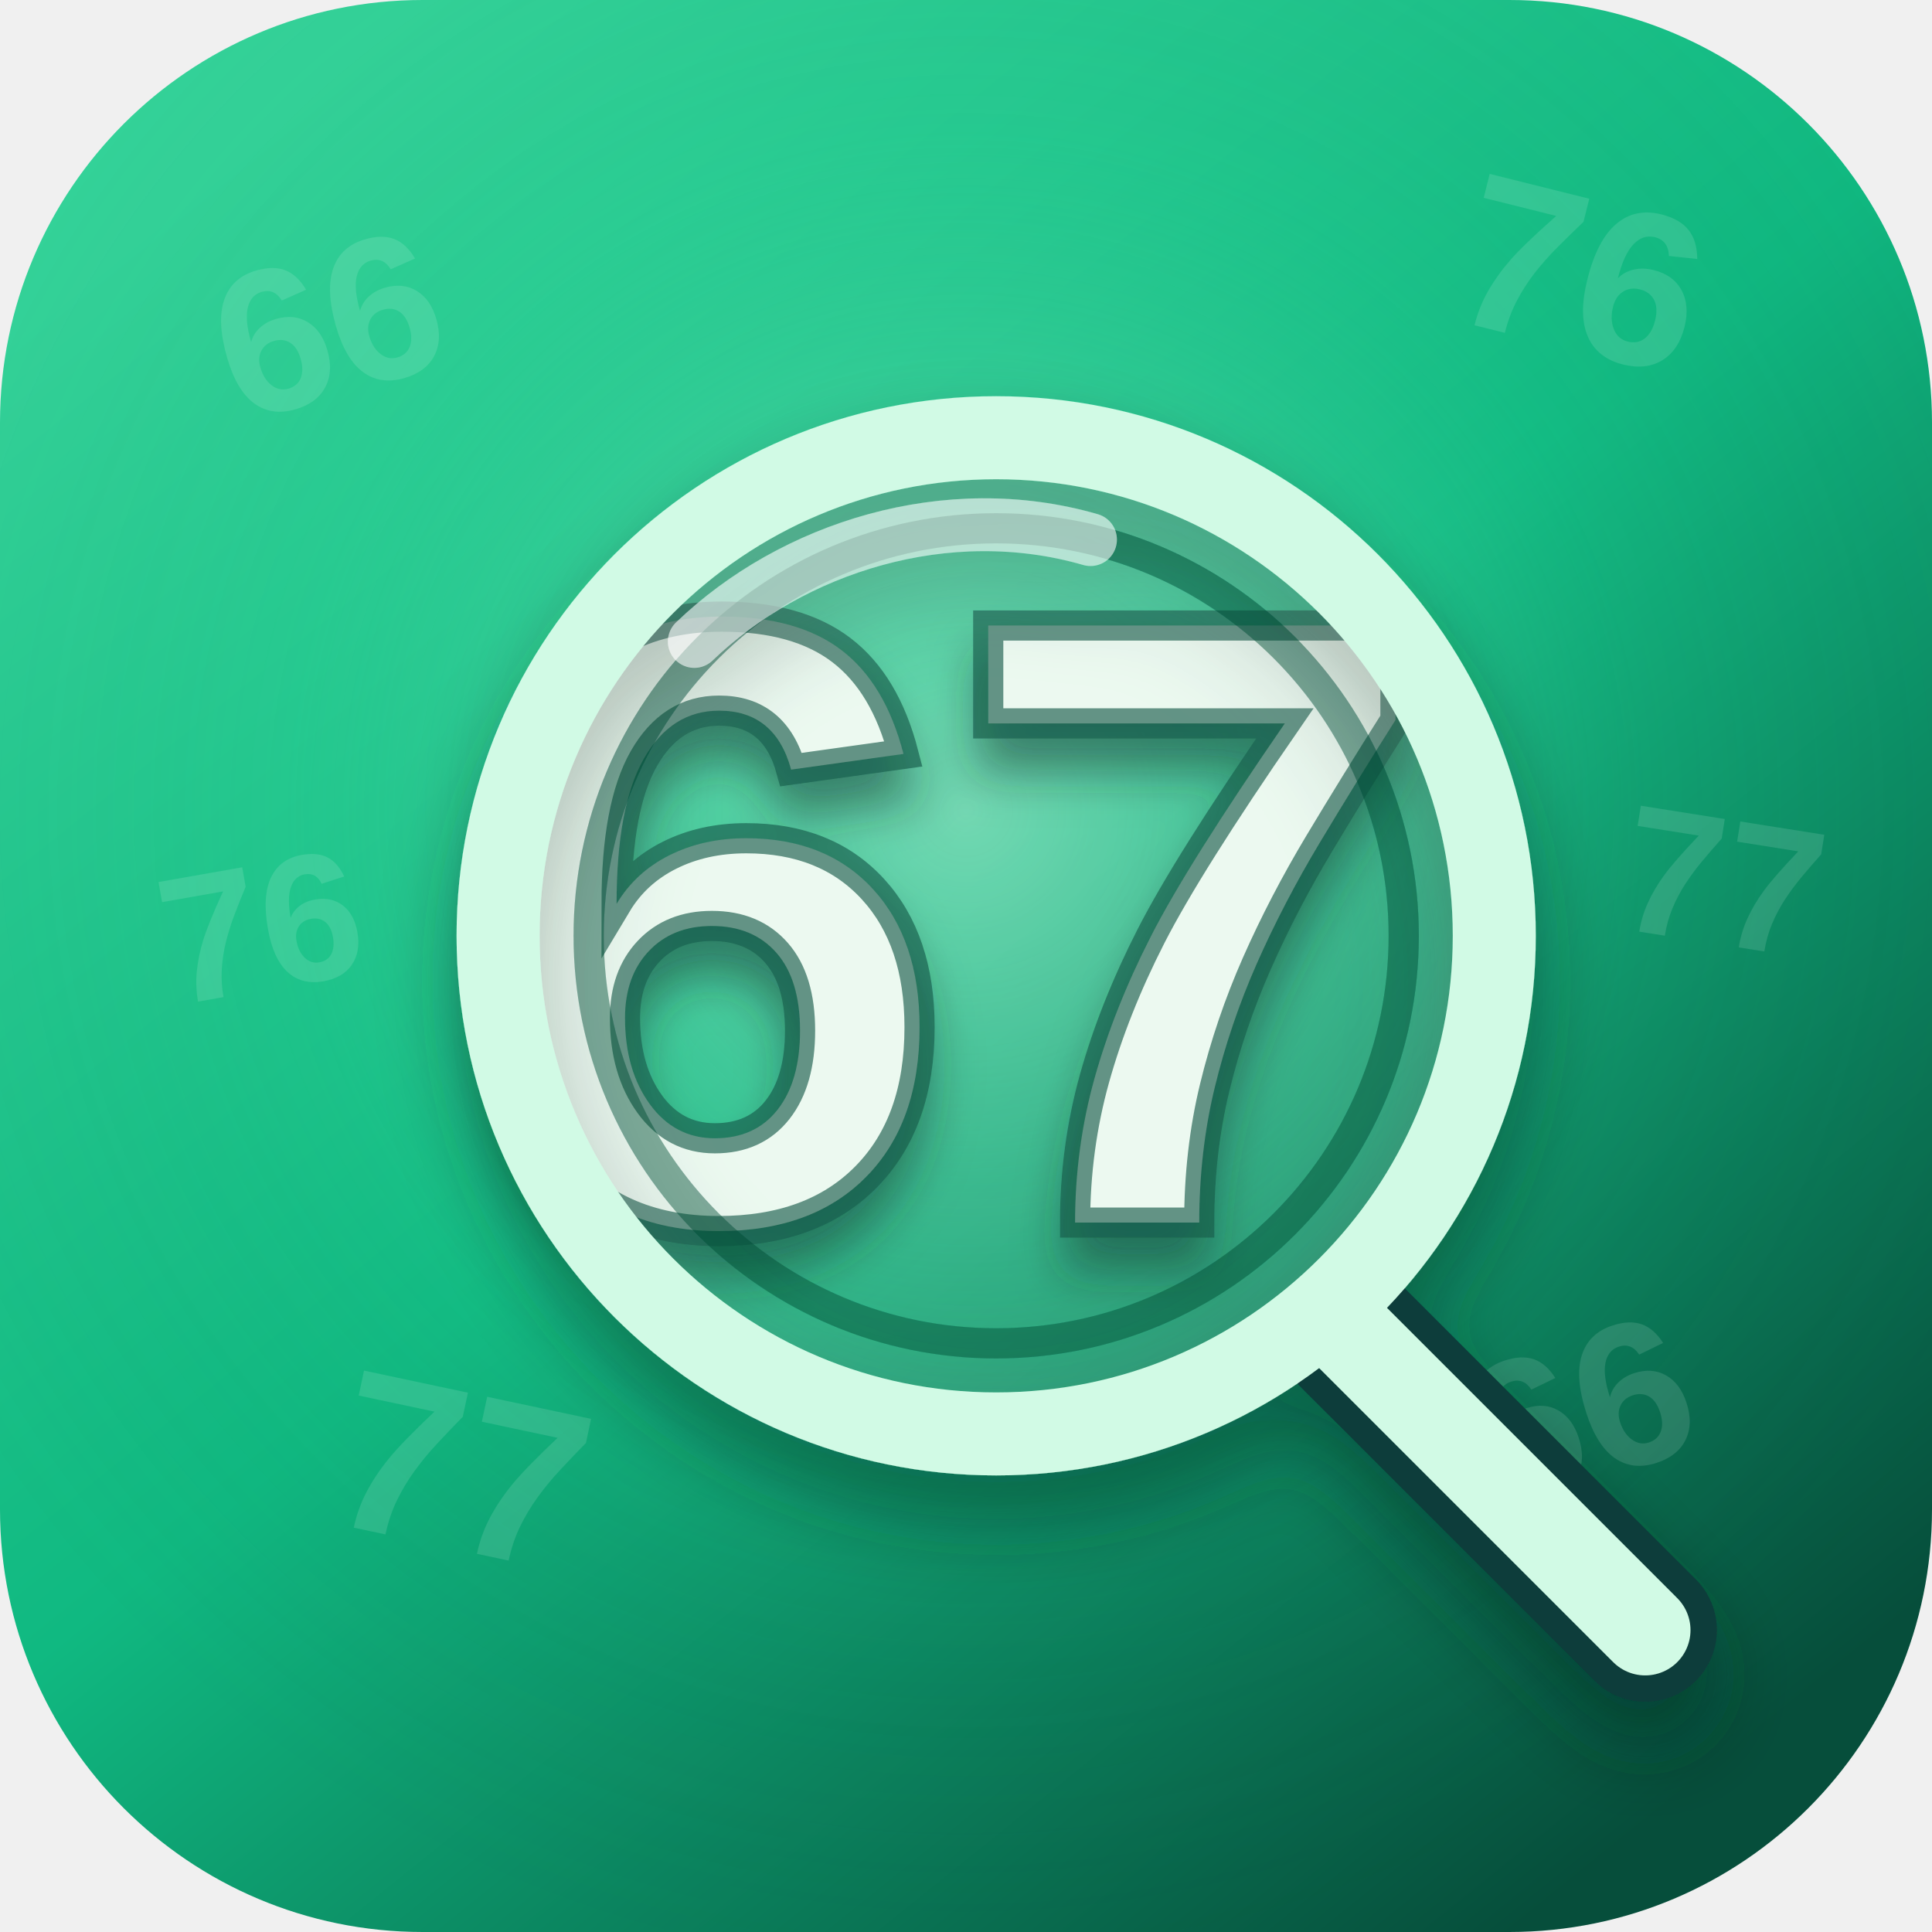
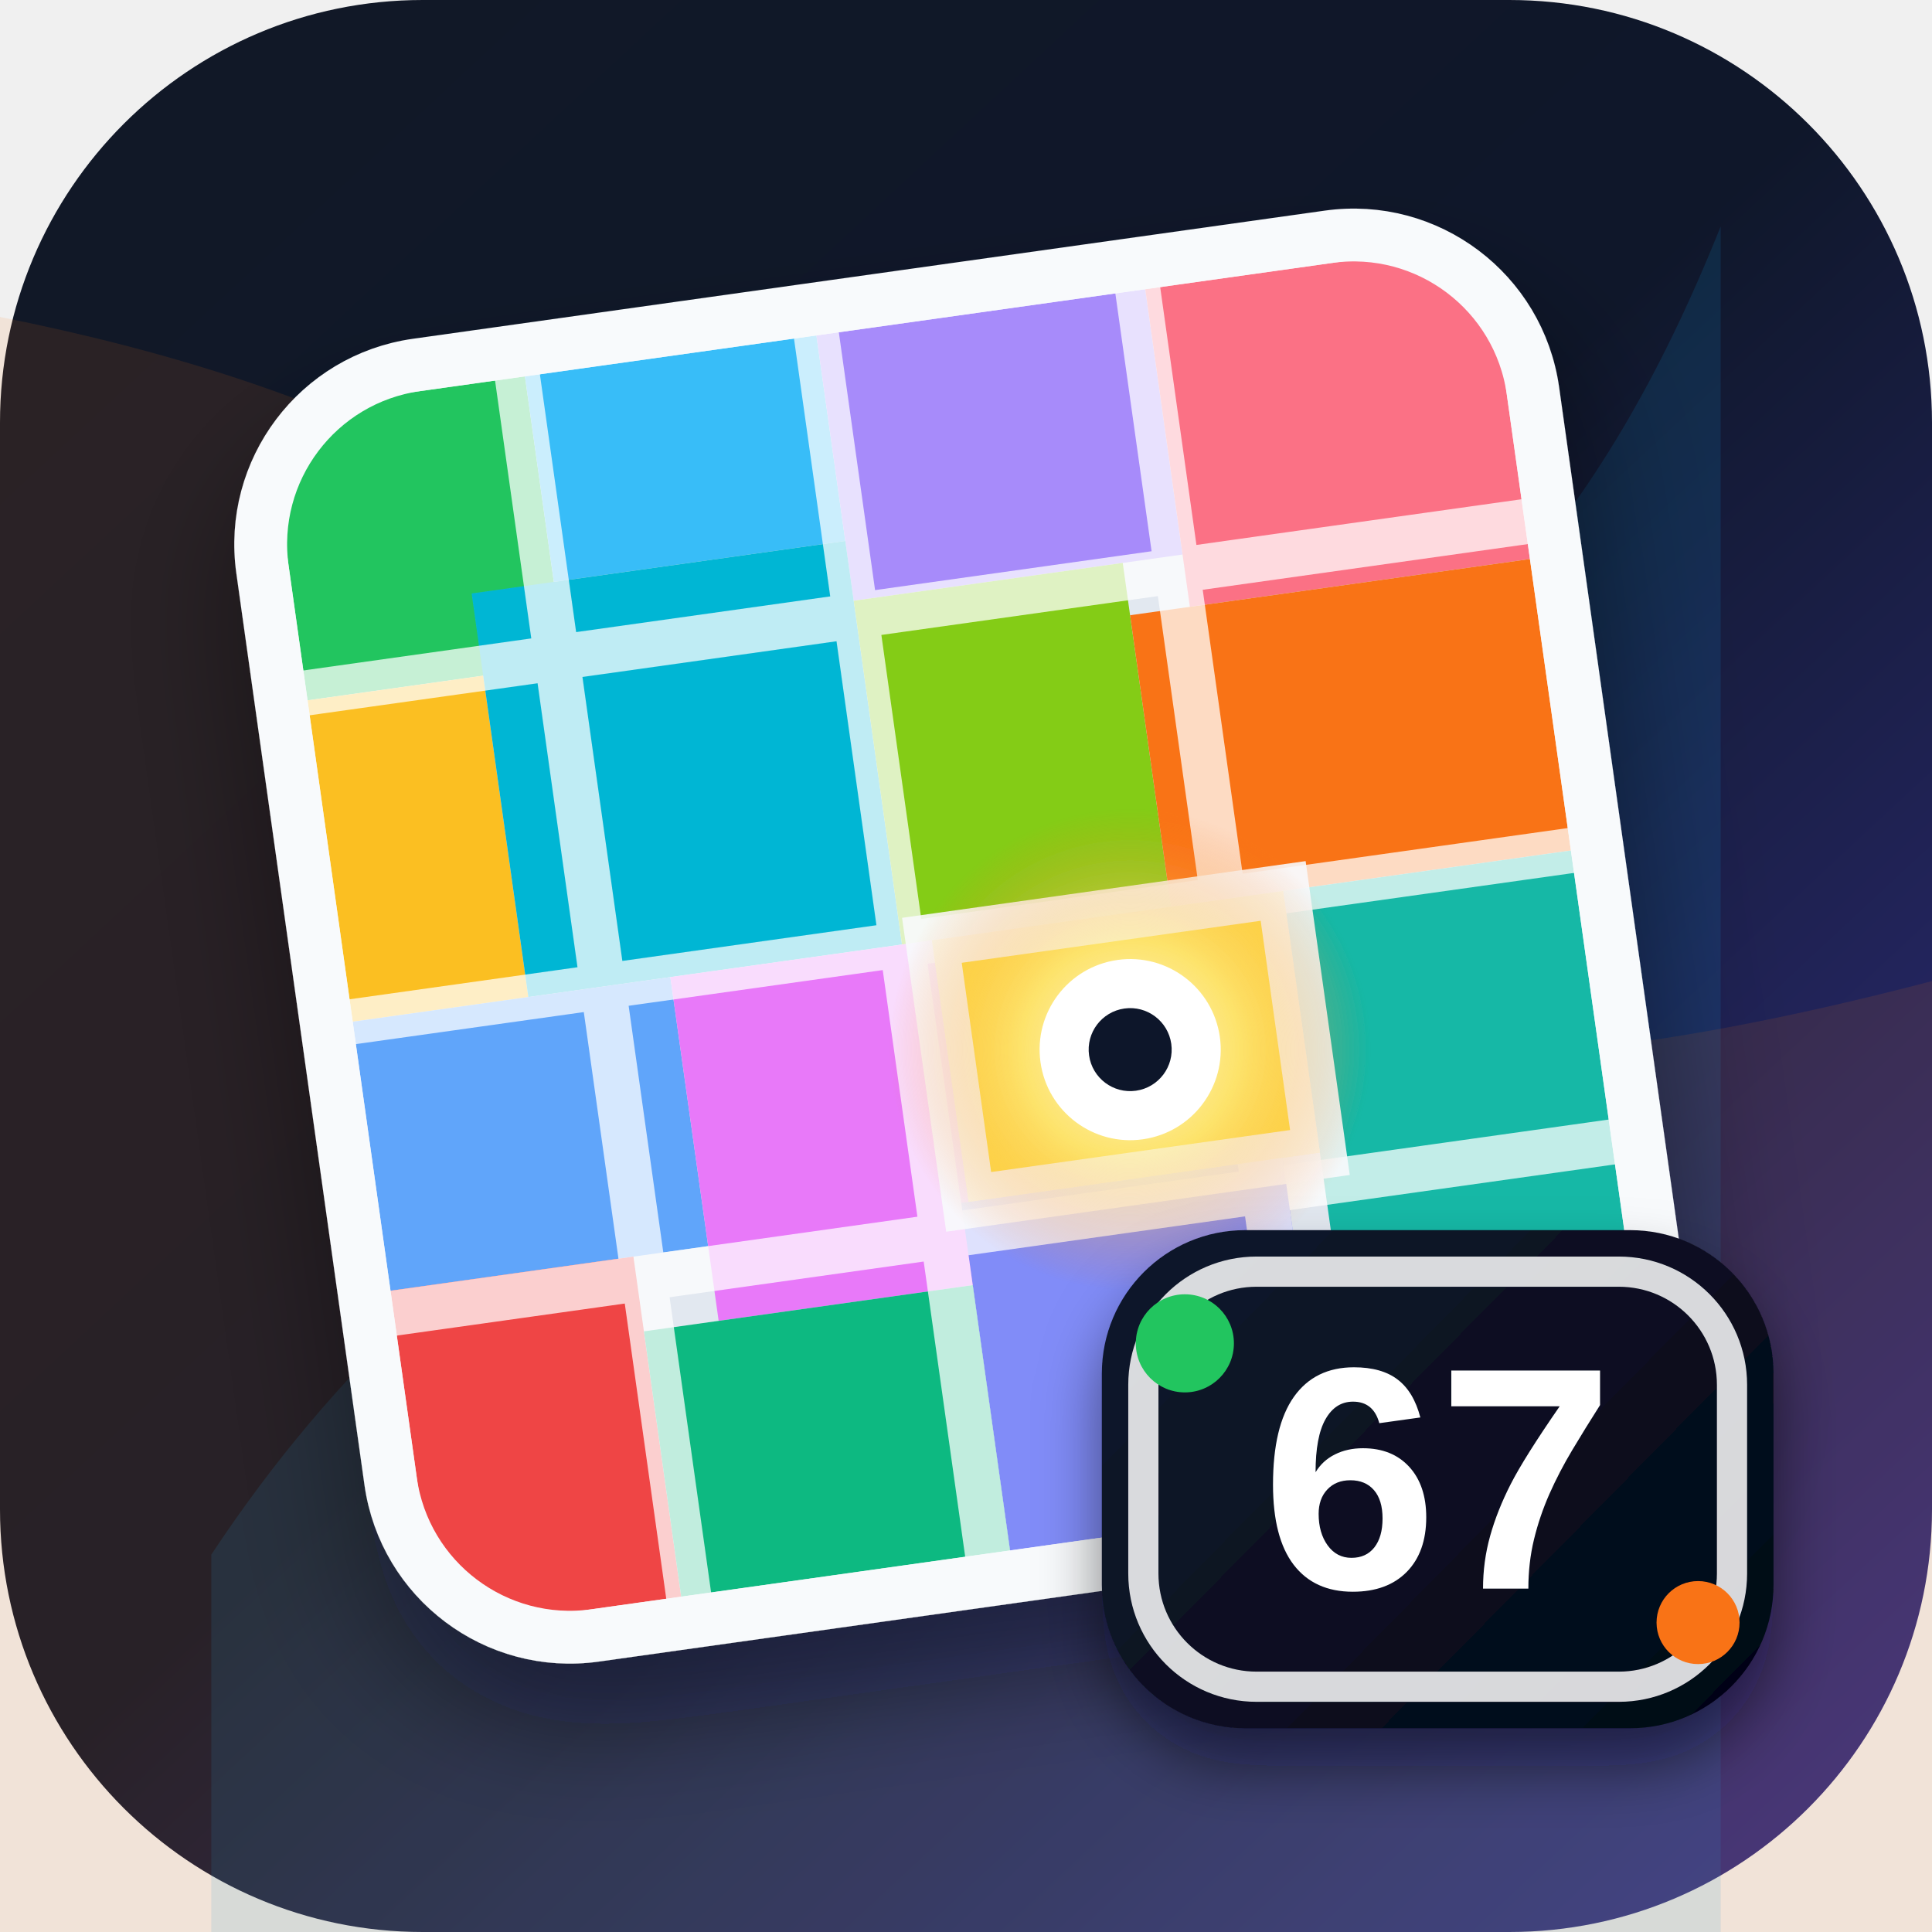
<svg xmlns="http://www.w3.org/2000/svg" viewBox="0 0 512 512">
  <defs>
-     <linearGradient id="bg" x1="74" y1="30" x2="438" y2="482" gradientUnits="userSpaceOnUse">
-       <stop offset="0" stop-color="#34d399" />
-       <stop offset="0.48" stop-color="#10b981" />
-       <stop offset="1" stop-color="#064e3b" />
+     <linearGradient id="bg" x1="42" y1="26" x2="470" y2="486" gradientUnits="userSpaceOnUse">
+       <stop offset="0" stop-color="#111827" />
+       <stop offset="0.48" stop-color="#0f172a" />
+       <stop offset="1" stop-color="#312e81" />
    </linearGradient>
-     <radialGradient id="glow" cx="50%" cy="42%" r="60%">
-       <stop offset="0" stop-color="#d1fae5" stop-opacity="0.45" />
-       <stop offset="0.58" stop-color="#34d399" stop-opacity="0.1" />
-       <stop offset="1" stop-color="#064e3b" stop-opacity="0" />
+     <linearGradient id="boardFill" x1="88" y1="80" x2="424" y2="432" gradientUnits="userSpaceOnUse">
+       <stop offset="0" stop-color="#f8fafc" />
+       <stop offset="1" stop-color="#cbd5e1" />
+     </linearGradient>
+     <linearGradient id="badge" x1="326" y1="334" x2="452" y2="458" gradientUnits="userSpaceOnUse">
+       <stop offset="0" stop-color="#0f172a" />
+       <stop offset="1" stop-color="#020617" />
+     </linearGradient>
+     <radialGradient id="tapGlow" cx="50%" cy="50%" r="50%">
+       <stop offset="0" stop-color="#ffffff" stop-opacity="0.92" />
+       <stop offset="0.45" stop-color="#fde68a" stop-opacity="0.55" />
+       <stop offset="1" stop-color="#f97316" stop-opacity="0" />
    </radialGradient>
-     <filter id="softShadow" x="-20%" y="-20%" width="140%" height="150%">
-       <feDropShadow dx="0" dy="12" stdDeviation="10" flood-color="#022c22" flood-opacity="0.45" />
+     <filter id="shadow" x="-18%" y="-16%" width="136%" height="142%">
+       <feDropShadow dx="0" dy="18" stdDeviation="16" flood-color="#020617" flood-opacity="0.42" />
    </filter>
-     <filter id="textShadow" x="-15%" y="-15%" width="130%" height="140%">
-       <feDropShadow dx="0" dy="10" stdDeviation="6" flood-color="#022c22" flood-opacity="0.55" />
+     <filter id="badgeShadow" x="-30%" y="-30%" width="160%" height="170%">
+       <feDropShadow dx="0" dy="10" stdDeviation="8" flood-color="#020617" flood-opacity="0.5" />
    </filter>
+     <clipPath id="boardClip">
+       <rect x="86" y="78" width="340" height="340" rx="48" />
+     </clipPath>
  </defs>
  <rect width="512" height="512" rx="112" fill="url(#bg)" />
-   <rect width="512" height="512" rx="112" fill="url(#glow)" />
-   <g font-family="Arial, Helvetica, sans-serif" font-weight="900" text-anchor="middle" fill="#ecfdf5" opacity="0.13">
-     <text x="92" y="104" font-size="54" transform="rotate(-16 92 104)">66</text>
-     <text x="414" y="92" font-size="58" transform="rotate(14 414 92)">76</text>
-     <text x="118" y="410" font-size="60" transform="rotate(12 118 410)">77</text>
-     <text x="424" y="392" font-size="54" transform="rotate(-18 424 392)">66</text>
-     <text x="72" y="262" font-size="48" transform="rotate(-10 72 262)">76</text>
-     <text x="454" y="250" font-size="48" transform="rotate(9 454 250)">77</text>
+   <path d="M56 412C122 312 214 274 306 226c76-40 118-86 150-166v452H56z" fill="#0ea5e9" opacity="0.13" />
+   <path d="M0 84c90 18 157 50 218 118 70 78 141 98 294 58v252H0z" fill="#f97316" opacity="0.11" />
+   <g filter="url(#shadow)" transform="rotate(-8 256 256)">
+     <rect x="86" y="78" width="340" height="340" rx="48" fill="url(#boardFill)" />
+     <g clip-path="url(#boardClip)">
+       <rect x="86" y="78" width="340" height="340" fill="#e2e8f0" />
+       <path d="M86 78h76v84H86z" fill="#22c55e" />
+       <path d="M162 78h78v62h-78z" fill="#38bdf8" />
+       <path d="M240 78h88v78h-88z" fill="#a78bfa" />
+       <path d="M328 78h98v92h-98z" fill="#fb7185" />
+       <path d="M86 162h54v86H86z" fill="#fbbf24" />
+       <path d="M140 140h100v108H140z" fill="#06b6d4" />
+       <path d="M240 156h72v92h-72z" fill="#84cc16" />
+       <path d="M312 170h114v78H312z" fill="#f97316" />
+       <path d="M86 248h92v72H86z" fill="#60a5fa" />
+       <path d="M178 248h70v92h-70z" fill="#e879f9" />
+       <path d="M248 248h94v70h-94z" fill="#facc15" />
+       <path d="M342 248h84v102h-84z" fill="#14b8a6" />
+       <path d="M86 320h72v98H86z" fill="#ef4444" />
+       <path d="M158 340h88v78h-88z" fill="#10b981" />
+       <path d="M246 318h86v100h-86z" fill="#818cf8" />
+       <path d="M332 350h94v68h-94z" fill="#fb923c" />
+       <path d="M86 78h340v340H86z" fill="none" stroke="#ffffff" stroke-width="14" stroke-linejoin="round" opacity="0.78" />
+       <path d="M160 78v340M240 78v340M326 78v340M86 160h340M86 248h340M86 326h340" fill="none" stroke="#ffffff" stroke-width="12" stroke-linecap="round" opacity="0.74" />
+       <path d="M248 248h94v70h-94z" fill="#fde047" />
+       <path d="M248 248h94v70h-94z" fill="none" stroke="#f8fafc" stroke-width="14" opacity="0.9" />
+       <circle cx="296" cy="284" r="64" fill="url(#tapGlow)" />
+       <circle cx="296" cy="284" r="24" fill="#ffffff" />
+       <circle cx="296" cy="284" r="11" fill="#0f172a" />
+     </g>
+     <rect x="86" y="78" width="340" height="340" rx="48" fill="none" stroke="#f8fafc" stroke-width="14" />
  </g>
-   <g filter="url(#textShadow)">
-     <text x="252" y="324" font-family="Arial, Helvetica, sans-serif" font-size="230" font-weight="900" text-anchor="middle" fill="#f0fdf4">67</text>
-     <text x="252" y="324" font-family="Arial, Helvetica, sans-serif" font-size="230" font-weight="900" text-anchor="middle" fill="none" stroke="#064e3b" stroke-width="8" stroke-opacity="0.65">67</text>
-   </g>
-   <g filter="url(#softShadow)">
-     <line x1="358" y1="354" x2="436" y2="432" stroke="#0f3d3a" stroke-width="38" stroke-linecap="round" />
-     <line x1="358" y1="354" x2="436" y2="432" stroke="#d1fae5" stroke-width="24" stroke-linecap="round" />
-     <circle cx="264" cy="248" r="132" fill="#ecfdf5" fill-opacity="0.08" stroke="#d1fae5" stroke-width="22" />
-     <circle cx="264" cy="248" r="108" fill="none" stroke="#064e3b" stroke-width="8" stroke-opacity="0.45" />
-     <path d="M184 170c26-25 67-38 105-27" fill="none" stroke="#ffffff" stroke-width="14" stroke-linecap="round" opacity="0.55" />
+   <g filter="url(#badgeShadow)">
+     <rect x="292" y="326" width="178" height="132" rx="38" fill="url(#badge)" />
+     <rect x="303" y="337" width="156" height="110" rx="30" fill="none" stroke="#ffffff" stroke-width="8" opacity="0.84" />
+     <text x="381" y="421" font-family="Arial, Helvetica, sans-serif" font-size="84" font-weight="900" text-anchor="middle" fill="#ffffff">67</text>
+     <circle cx="314" cy="356" r="13" fill="#22c55e" />
+     <circle cx="450" cy="430" r="11" fill="#f97316" />
  </g>
</svg>
